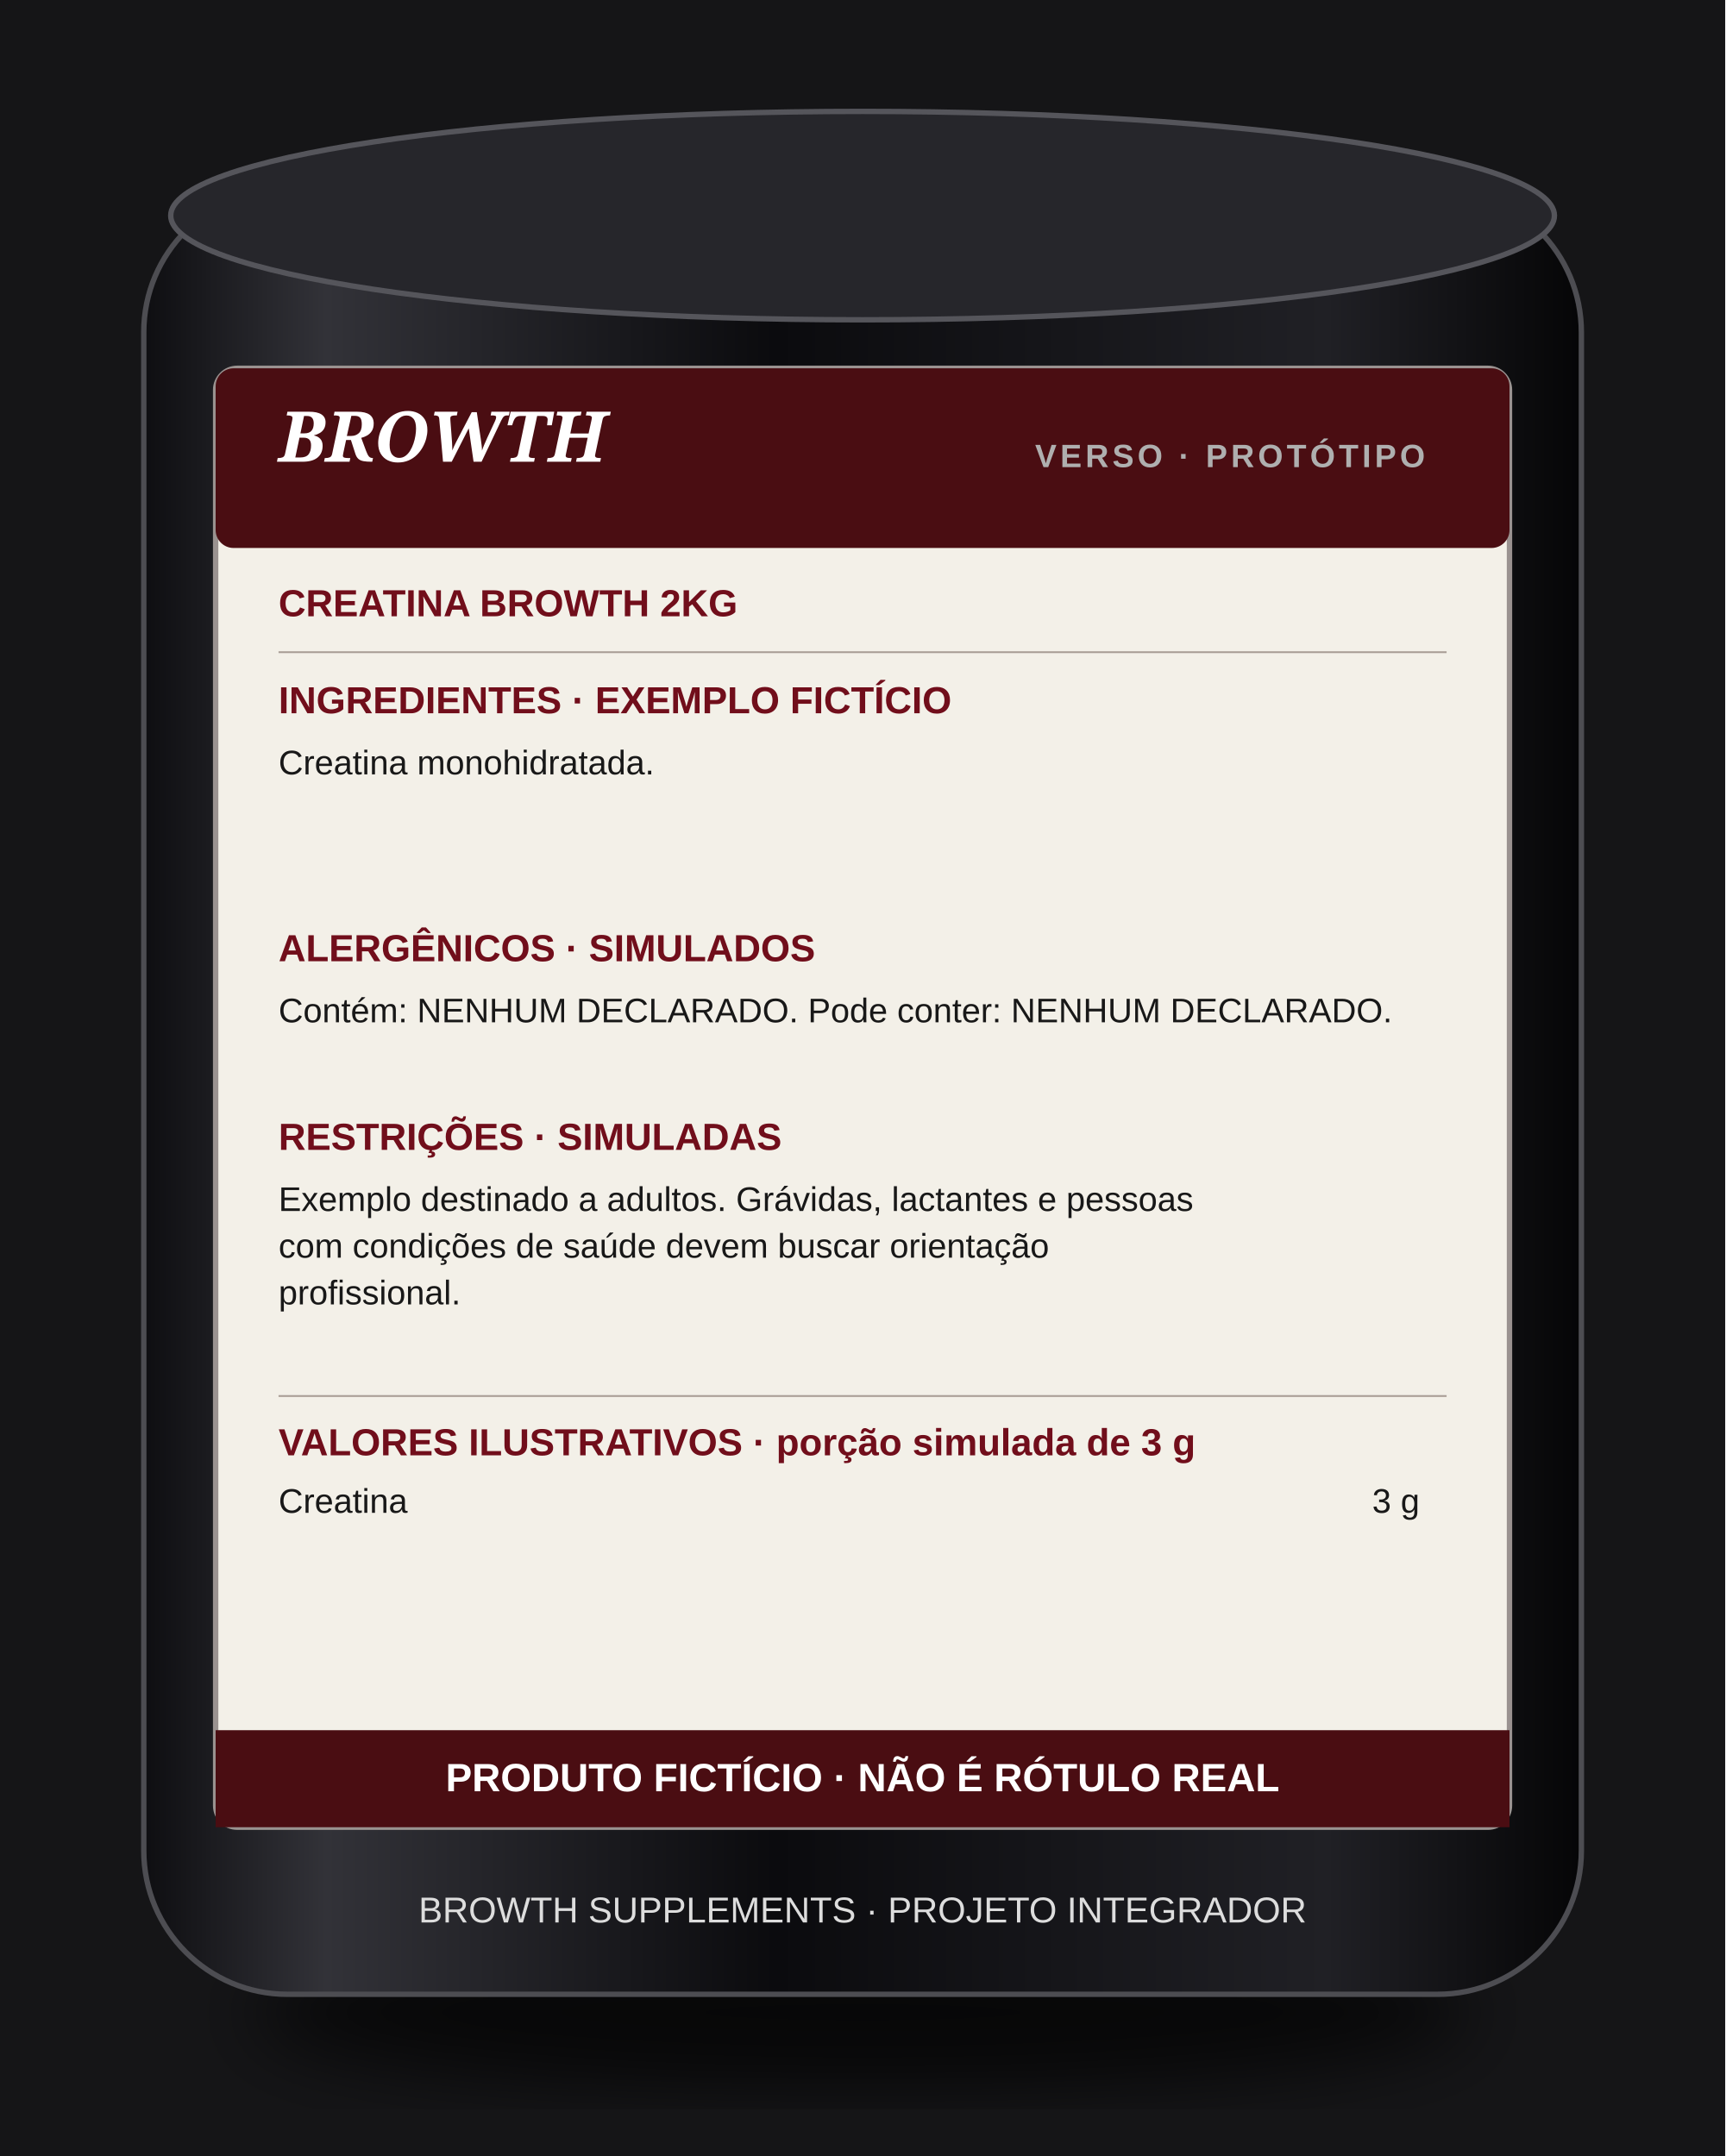
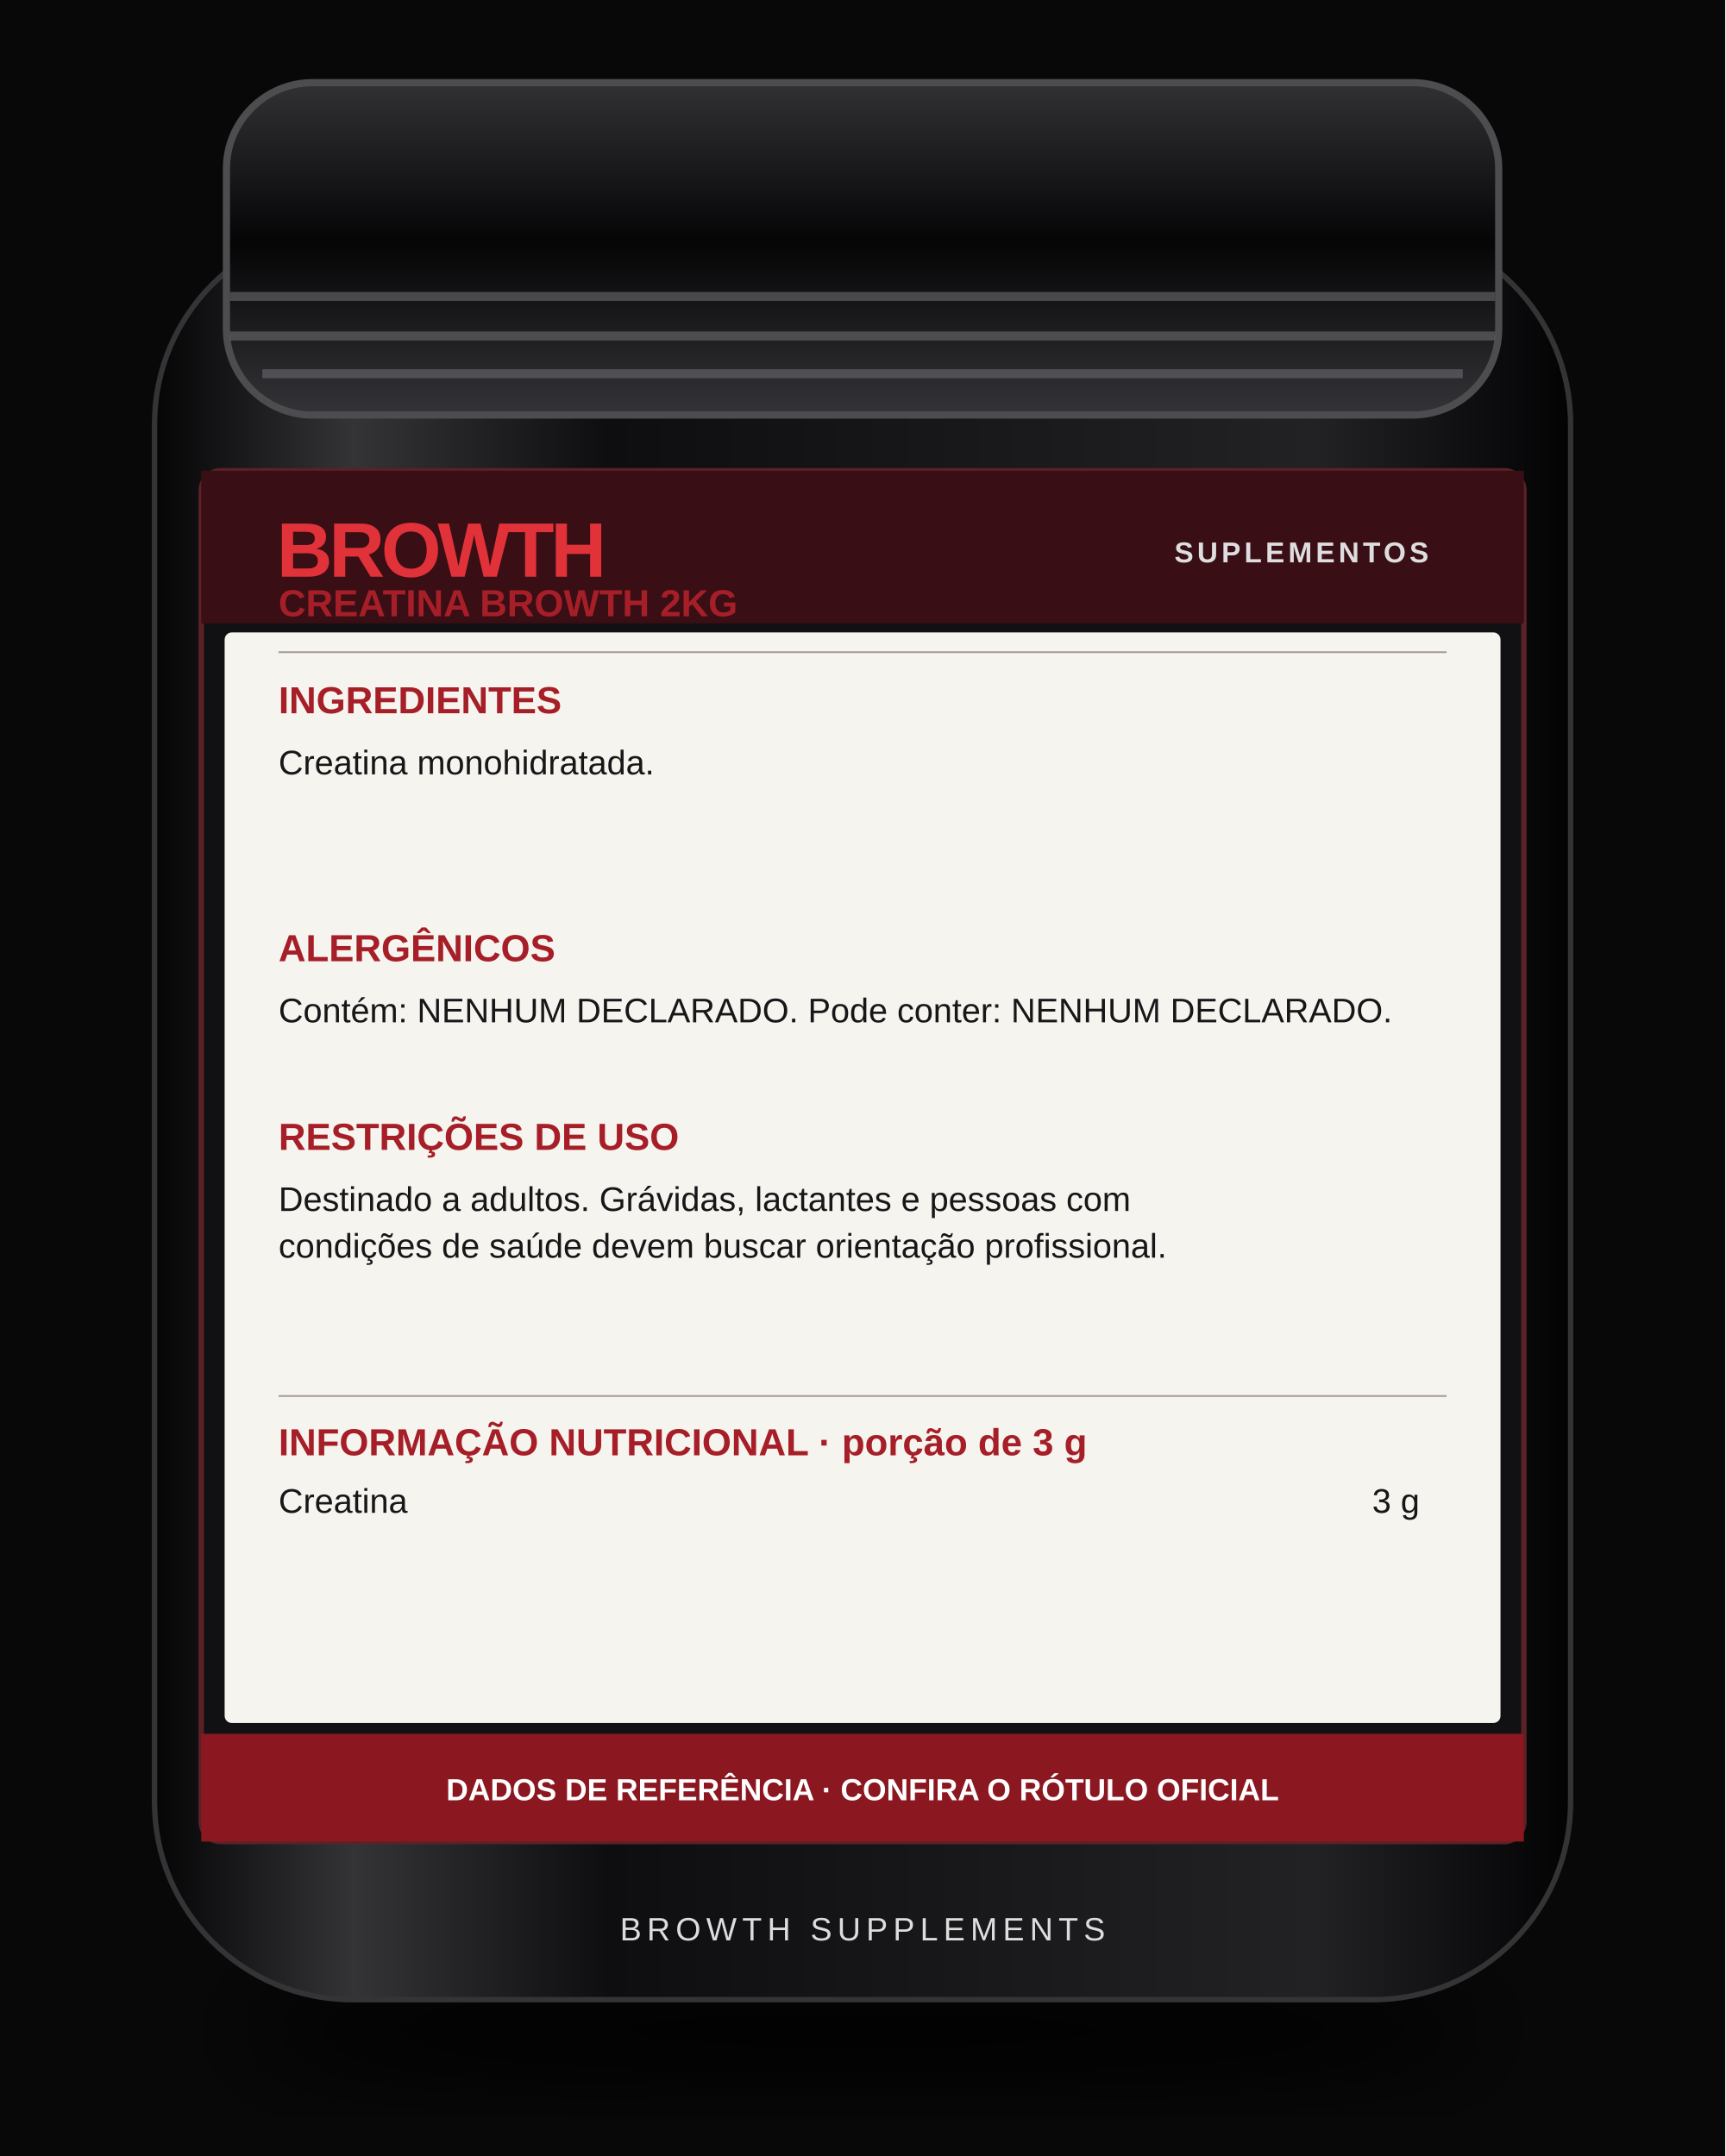
<svg xmlns="http://www.w3.org/2000/svg" width="960" height="1200" viewBox="0 0 960 1200" role="img" aria-label="Mockup ilustrativo do verso de CREATINA BROWTH 2KG">
  <defs>
    <linearGradient id="tub">
-       <stop stop-color="#0d0d10" />
-       <stop offset=".13" stop-color="#323238" />
-       <stop offset=".44" stop-color="#0b0b0e" />
-       <stop offset=".82" stop-color="#202025" />
-       <stop offset="1" stop-color="#050506" />
+       <stop stop-color="#050506" />
+       <stop offset=".14" stop-color="#343437" />
+       <stop offset=".32" stop-color="#0e0e10" />
+       <stop offset=".82" stop-color="#222225" />
+       <stop offset="1" stop-color="#030304" />
+     </linearGradient>
+     <linearGradient id="lid" x2="0" y2="1">
+       <stop stop-color="#313134" />
+       <stop offset=".48" stop-color="#050506" />
+       <stop offset="1" stop-color="#343438" />
    </linearGradient>
    <filter id="shadow">
-       <feGaussianBlur stdDeviation="20" />
+       <feGaussianBlur stdDeviation="26" />
    </filter>
  </defs>
-   <style>.body{font-family:Arial,sans-serif;fill:#181818}.head{font:700 21px Arial,sans-serif;fill:#710e1b}.meta{font:700 18px Arial,sans-serif;letter-spacing:2px;fill:#afafaf}</style>
-   <rect width="960" height="1200" fill="#151517" />
-   <ellipse cx="480" cy="1120" rx="340" ry="45" fill="#000" opacity=".65" filter="url(#shadow)" />
-   <rect x="80" y="105" width="800" height="1005" rx="80" fill="url(#tub)" stroke="#4d4d52" stroke-width="3" />
-   <ellipse cx="480" cy="120" rx="385" ry="58" fill="#26262b" stroke="#55555b" stroke-width="3" />
-   <rect x="120" y="205" width="720" height="812" rx="12" fill="#f3f0e8" stroke="#9a9290" stroke-width="3" />
-   <rect x="120" y="205" width="720" height="100" rx="10" fill="#4a0d12" />
-   <text x="155" y="257" fill="#fff" font-family="Georgia,serif" font-size="39" font-style="italic" font-weight="bold">BROWTH</text>
-   <text x="793" y="260" class="meta" text-anchor="end">VERSO · PROTÓTIPO</text>
+   <style>.body{font-family:Arial,sans-serif;fill:#171719}.head{font:700 21px Arial,sans-serif;fill:#a61e28}.meta{font:700 16px Arial,sans-serif;letter-spacing:2px;fill:#dedee0}</style>
+   <rect width="960" height="1200" fill="#080809" />
+   <ellipse cx="480" cy="1130" rx="350" ry="40" fill="#000" opacity=".8" filter="url(#shadow)" />
+   <rect x="86" y="126" width="788" height="987" rx="110" fill="url(#tub)" stroke="#343436" stroke-width="3" />
+   <rect x="126" y="46" width="708" height="185" rx="48" fill="url(#lid)" stroke="#4d4d50" stroke-width="4" />
+   <path d="M128 165h704M128 187h704M146 208h668" stroke="#66666a" stroke-opacity=".65" stroke-width="5" />
+   <rect x="112" y="262" width="736" height="763" rx="11" fill="#111113" stroke="#5a2227" stroke-width="3" />
+   <path d="M112 262h736v85H112z" fill="#390e14" />
+   <text x="154" y="321" fill="#e1323a" font-family="Arial,sans-serif" font-size="43" font-weight="900" letter-spacing="-2">BROWTH</text>
+   <text x="795" y="313" class="meta" text-anchor="end">SUPLEMENTOS</text>
+   <rect x="125" y="352" width="710" height="607" rx="4" fill="#f6f4ee" />
  <text x="155" y="343" class="head" font-size="27">CREATINA BROWTH 2KG</text>
  <line x1="155" y1="363" x2="805" y2="363" stroke="#a89d95" />
-   <text x="155" y="397" class="head">INGREDIENTES · EXEMPLO FICTÍCIO</text>
+   <text x="155" y="397" class="head">INGREDIENTES</text>
  <text x="155" y="431" class="body" font-size="19">Creatina monohidratada.</text>
-   <text x="155" y="535" class="head">ALERGÊNICOS · SIMULADOS</text>
+   <text x="155" y="535" class="head">ALERGÊNICOS</text>
  <text x="155" y="569" class="body" font-size="19">Contém: NENHUM DECLARADO. Pode conter: NENHUM DECLARADO.</text>
-   <text x="155" y="640" class="head">RESTRIÇÕES · SIMULADAS</text>
-   <text x="155" y="674" class="body" font-size="19">Exemplo destinado a adultos. Grávidas, lactantes e pessoas</text>
-   <text x="155" y="700" class="body" font-size="19">com condições de saúde devem buscar orientação</text>
-   <text x="155" y="726" class="body" font-size="19">profissional.</text>
+   <text x="155" y="640" class="head">RESTRIÇÕES DE USO</text>
+   <text x="155" y="674" class="body" font-size="19">Destinado a adultos. Grávidas, lactantes e pessoas com</text>
+   <text x="155" y="700" class="body" font-size="19">condições de saúde devem buscar orientação profissional.</text>
  <line x1="155" y1="777" x2="805" y2="777" stroke="#a89d95" />
-   <text x="155" y="810" class="head">VALORES ILUSTRATIVOS · porção simulada de 3 g</text>
+   <text x="155" y="810" class="head">INFORMAÇÃO NUTRICIONAL · porção de 3 g</text>
  <text x="155" y="842" class="body" font-size="19">Creatina</text>
  <text x="790" y="842" class="body" text-anchor="end" font-size="19">3 g</text>
-   <rect x="120" y="963" width="720" height="54" fill="#4a0d12" />
-   <text x="480" y="997" fill="#fff" text-anchor="middle" font-family="Arial,sans-serif" font-size="22" font-weight="bold">PRODUTO FICTÍCIO · NÃO É RÓTULO REAL</text>
-   <text x="480" y="1070" fill="#ddd" text-anchor="middle" font-family="Arial,sans-serif" font-size="20">BROWTH SUPPLEMENTS · PROJETO INTEGRADOR</text>
+   <rect x="112" y="965" width="736" height="60" fill="#8b1720" />
+   <text x="480" y="1002" fill="#fff" text-anchor="middle" font-family="Arial,sans-serif" font-size="17" font-weight="bold">DADOS DE REFERÊNCIA · CONFIRA O RÓTULO OFICIAL</text>
+   <text x="480" y="1080" fill="#ddd" text-anchor="middle" font-family="Arial,sans-serif" font-size="18" letter-spacing="3">BROWTH SUPPLEMENTS</text>
</svg>
